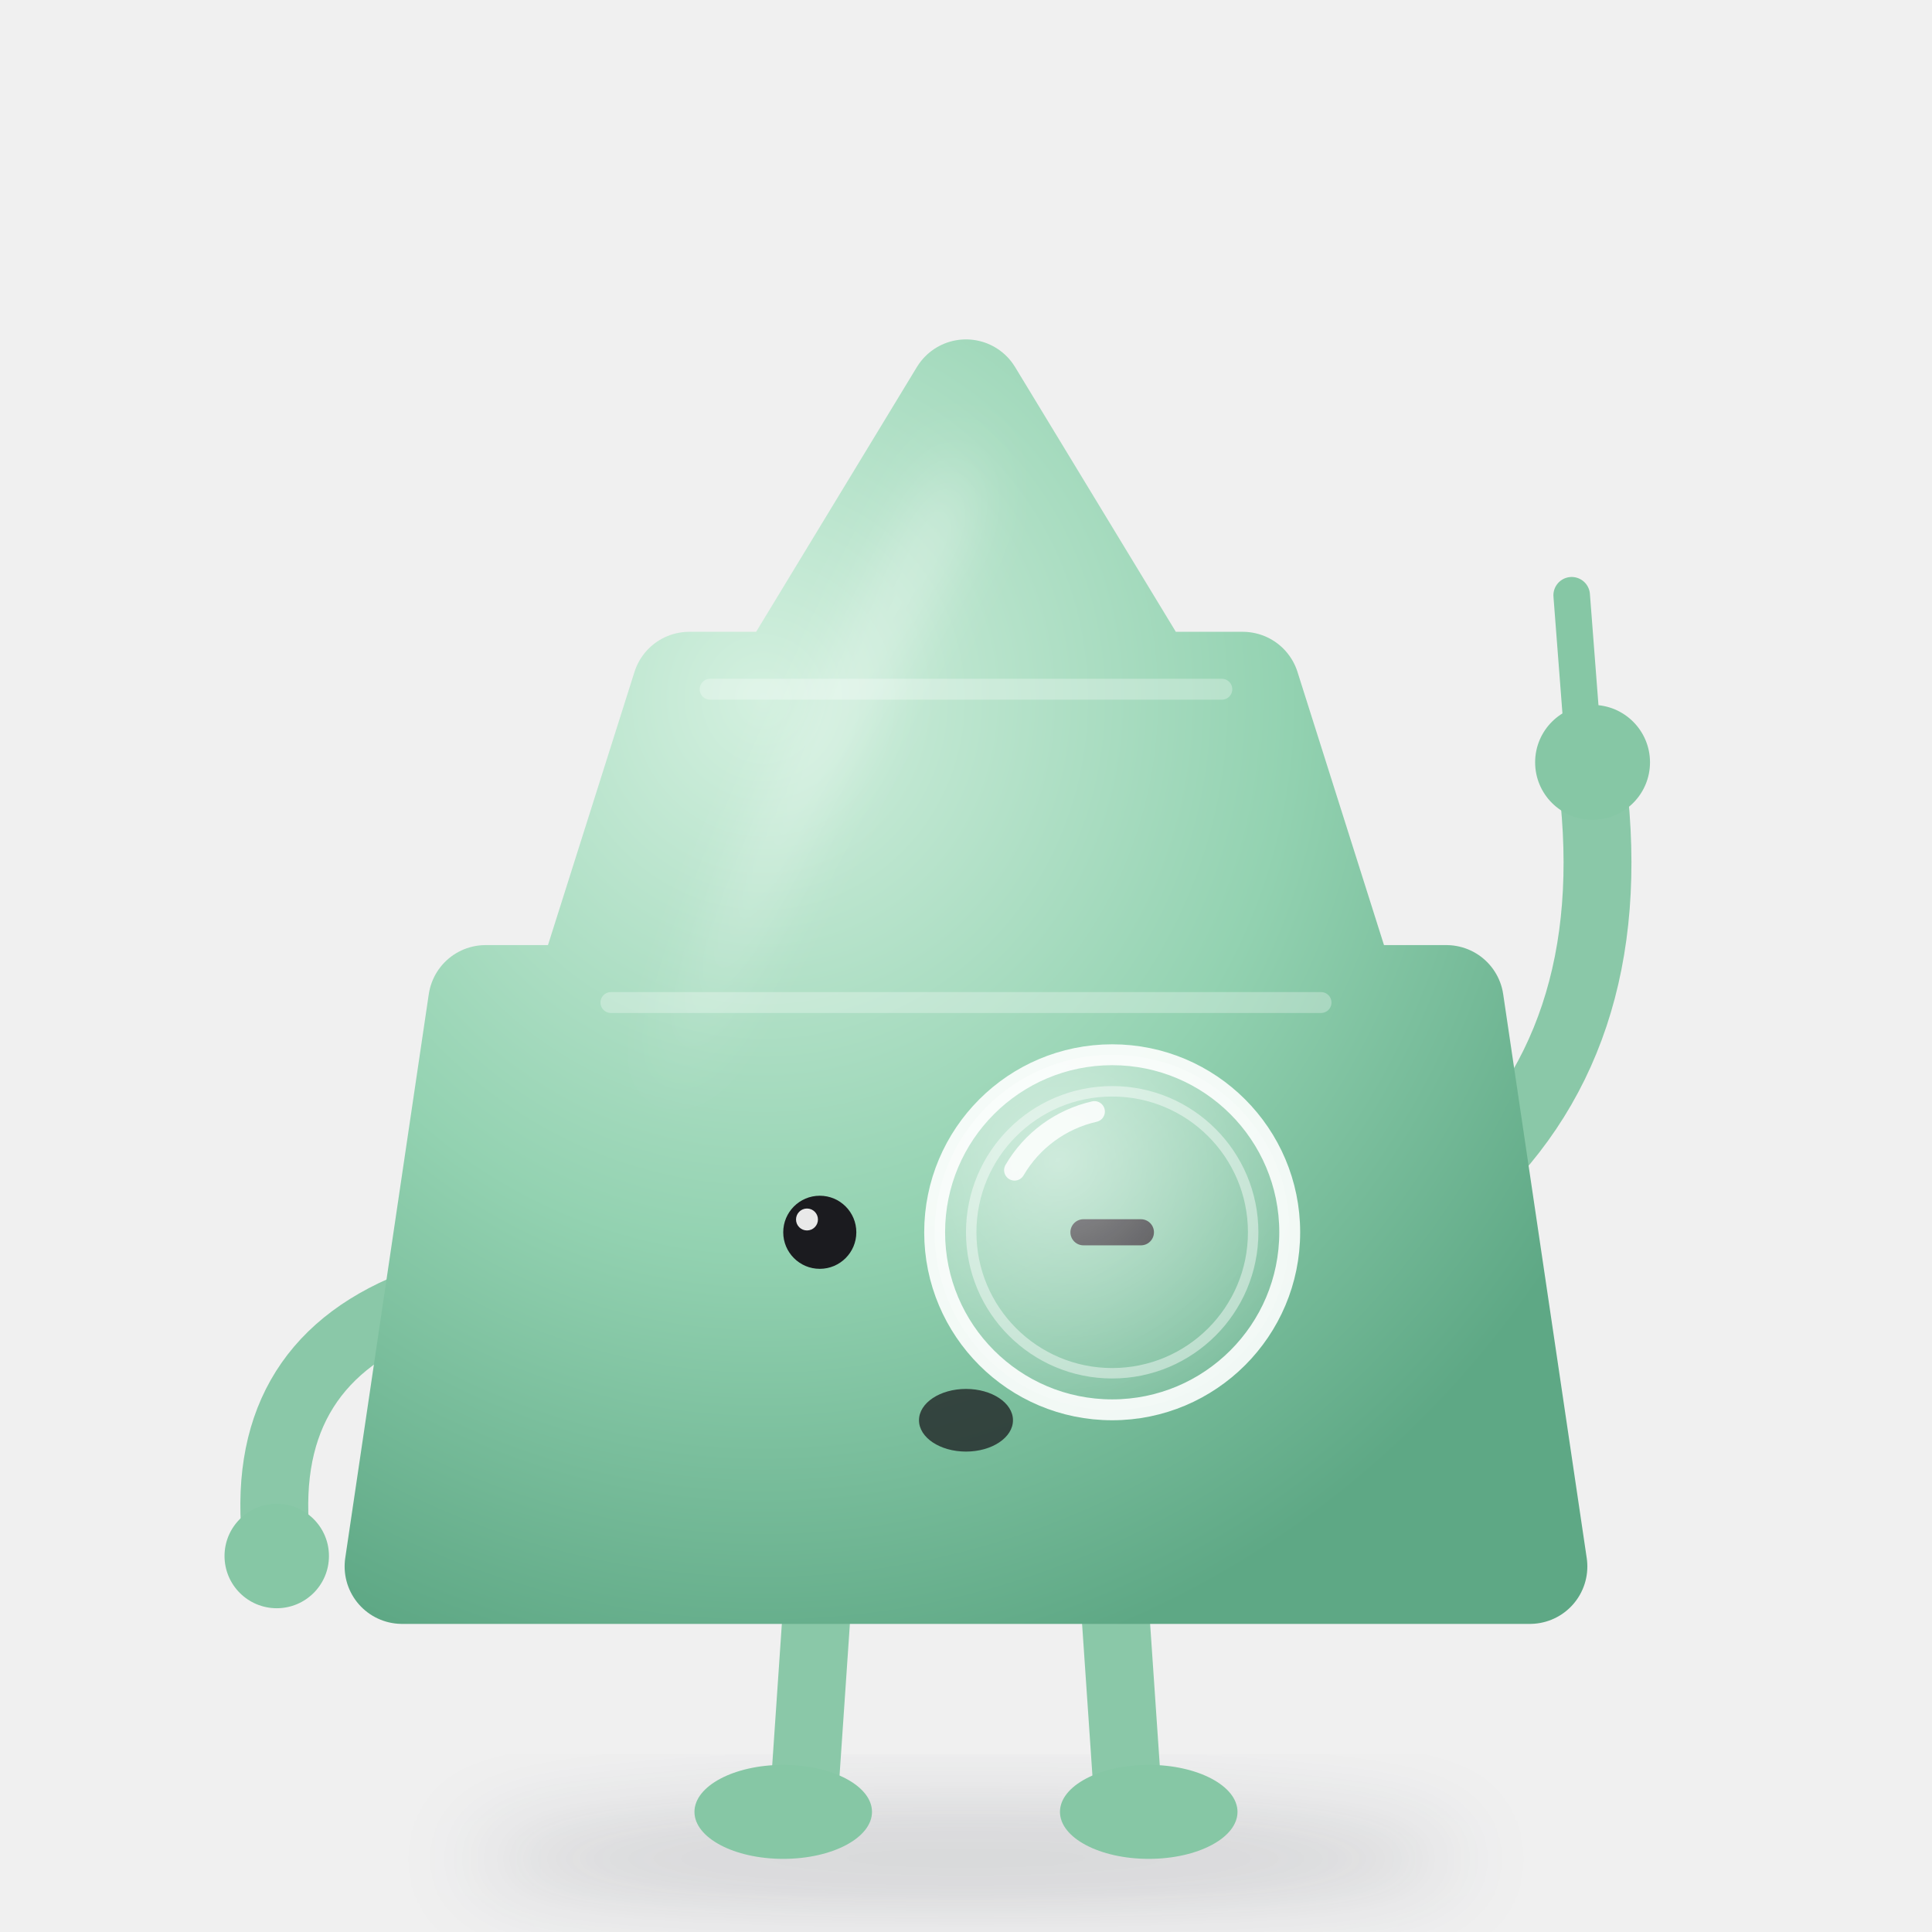
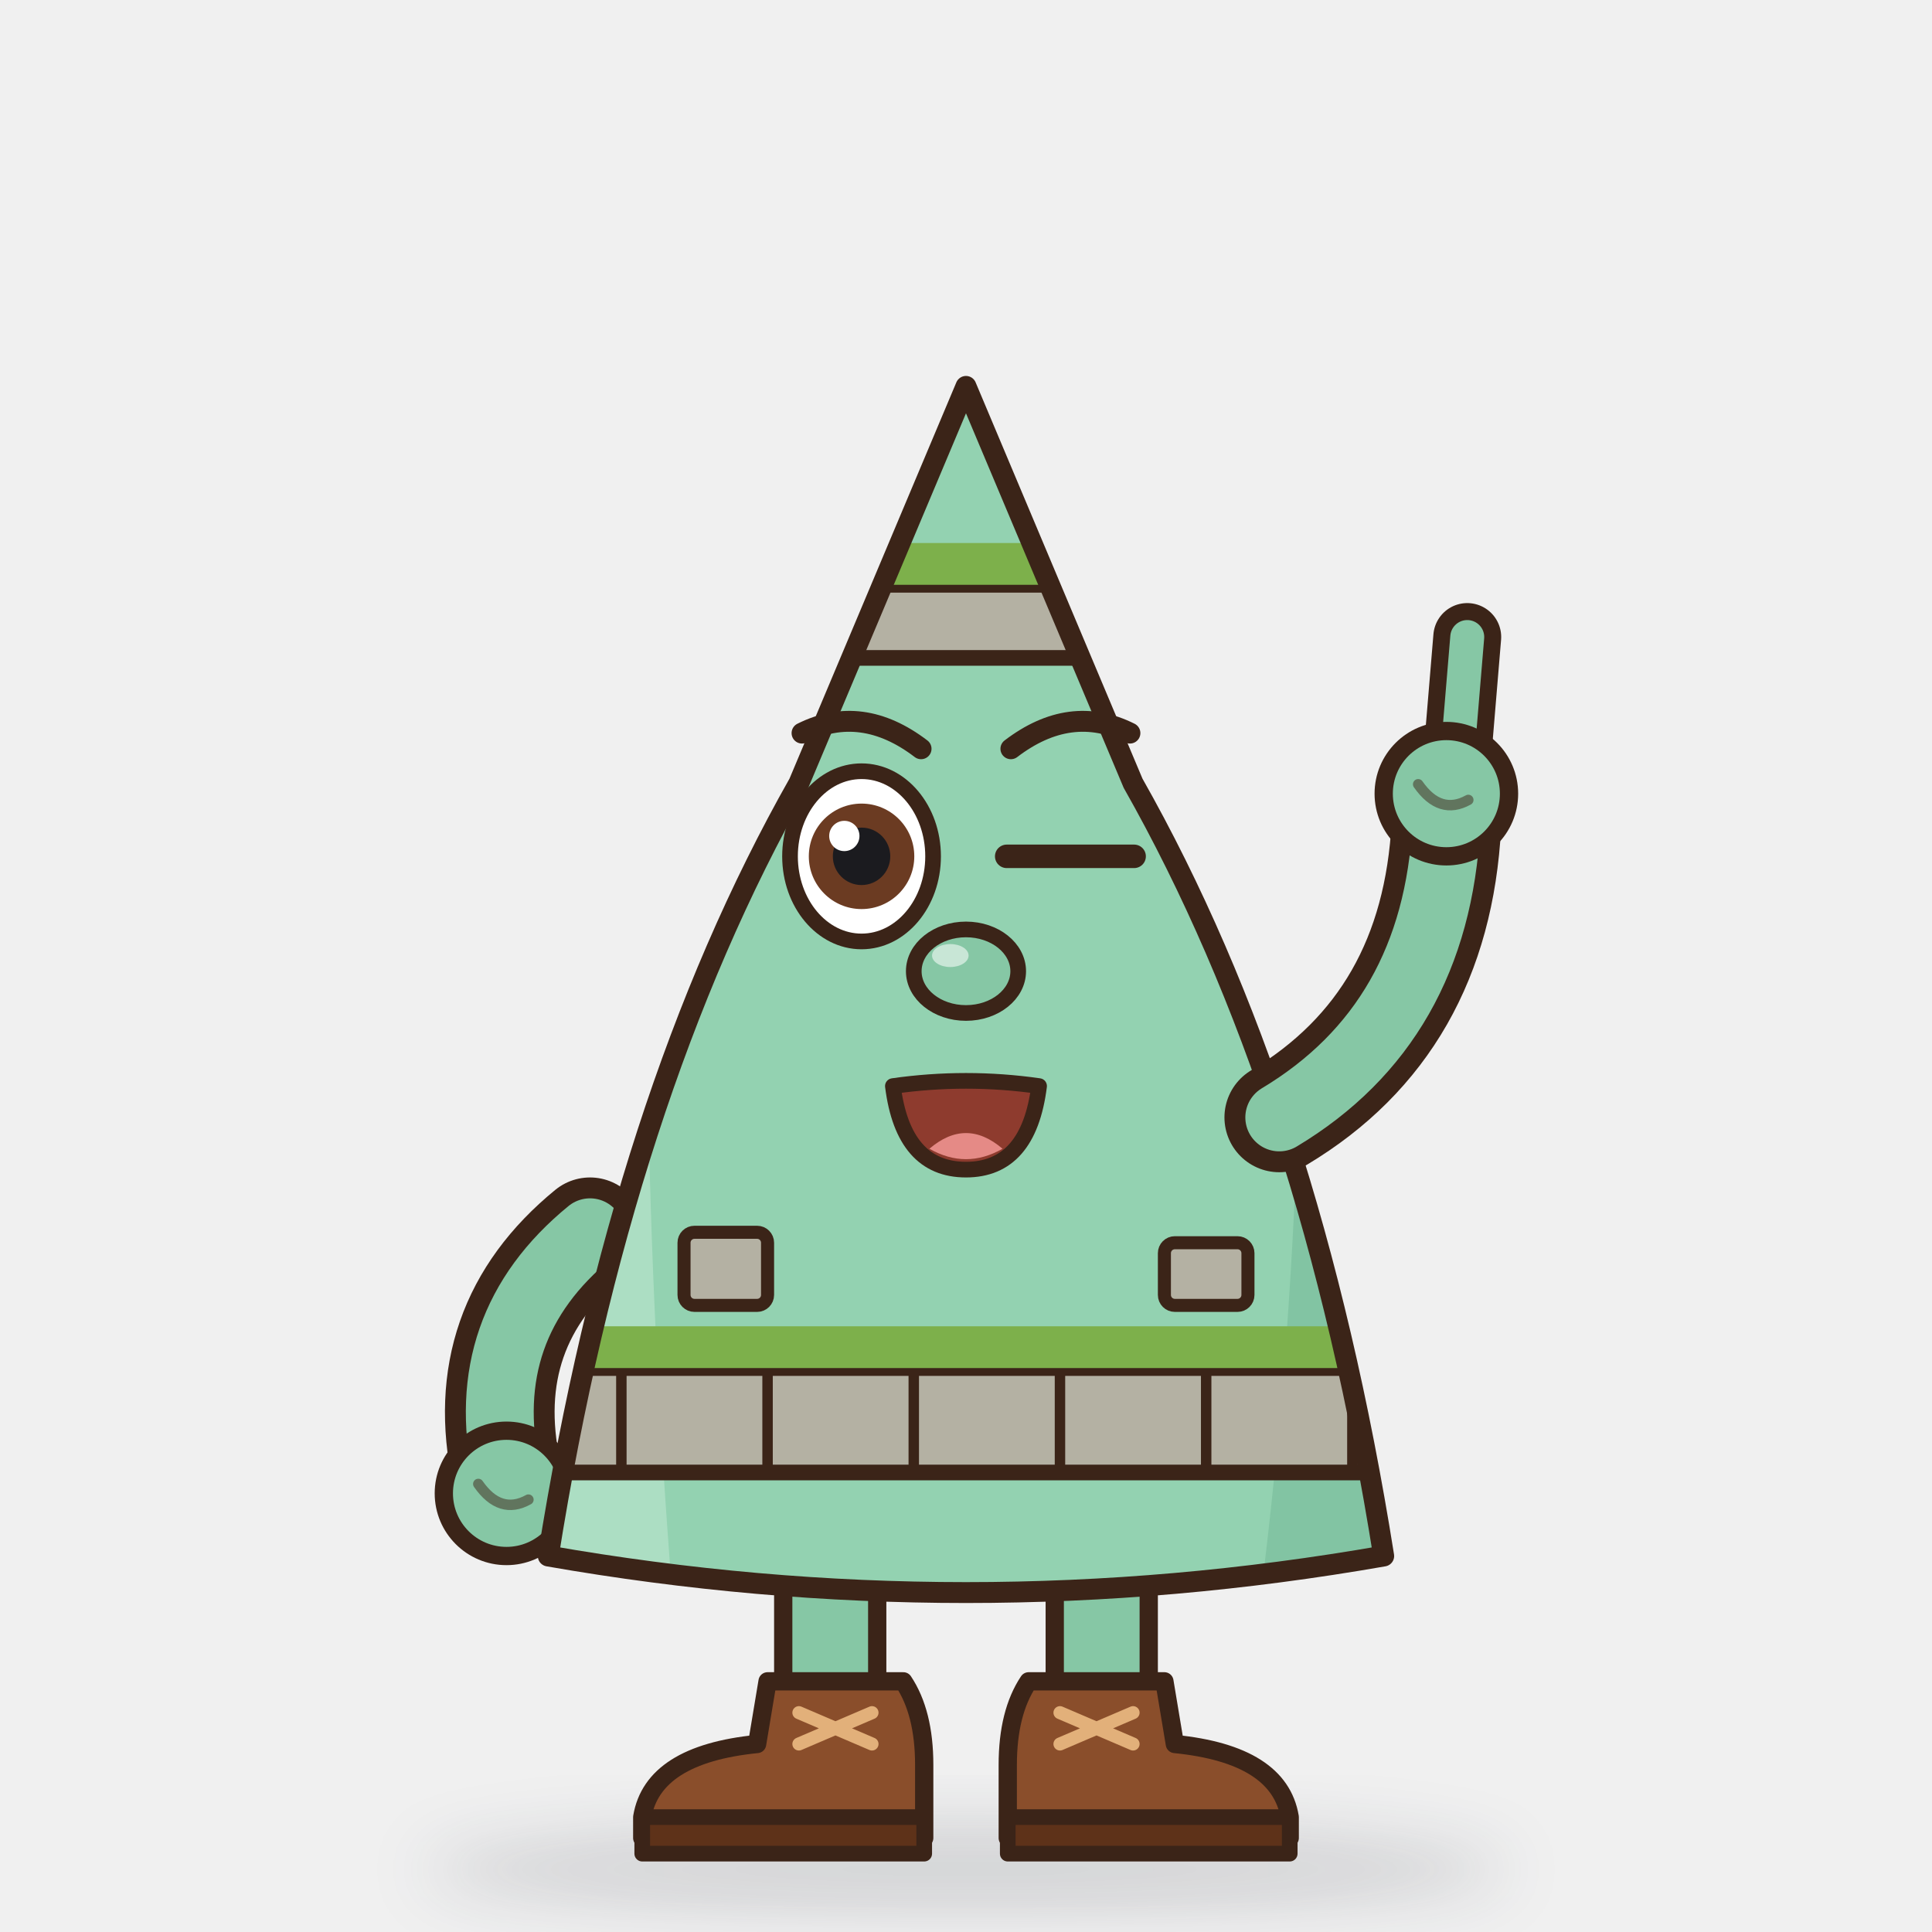
<svg xmlns="http://www.w3.org/2000/svg" viewBox="0 0 64 64" width="160" height="160" role="img" aria-label="Machu, Market researcher, checking">
  <defs>
-     <radialGradient id="sm-machu-b" cx="32%" cy="26%" r="85%">
-       <stop offset="0" stop-color="#D3F0DF" />
-       <stop offset=".55" stop-color="#93D2B1" />
-       <stop offset="1" stop-color="#5EA885" />
-     </radialGradient>
-     <radialGradient id="sm-machu-l" cx="35%" cy="30%" r="75%">
-       <stop offset="0" stop-color="#fff" stop-opacity=".55" />
-       <stop offset="1" stop-color="#fff" stop-opacity=".08" />
-     </radialGradient>
-     <filter id="sm-machu-f" x="-20%" y="-20%" width="140%" height="140%">
+     <filter id="sm-machu-s" x="-50%" y="-50%" width="200%" height="200%">
      <feGaussianBlur stdDeviation="6" />
-     </filter>
-     <filter id="sm-machu-s" x="-50%" y="-50%" width="200%" height="200%">
-       <feGaussianBlur stdDeviation="8" />
    </filter>
  </defs>
  <g transform="scale(0.17297) translate(35 0)">
-     <ellipse cx="150" cy="356" rx="95" ry="10" fill="#1B2430" opacity=".14" filter="url(#sm-machu-s)" />
-     <path d="M122 300 L119 344" fill="none" stroke="#86C7A5" stroke-width="13" stroke-linecap="round" stroke-linejoin="round" opacity=".96" />
-     <path d="M178 300 L181 344" fill="none" stroke="#86C7A5" stroke-width="13" stroke-linecap="round" stroke-linejoin="round" opacity=".96" />
-     <ellipse cx="115" cy="347" rx="17" ry="9" fill="#86C7A5" />
-     <ellipse cx="185" cy="347" rx="17" ry="9" fill="#86C7A5" />
-     <path d="M44 250 Q14 262 18 296" fill="none" stroke="#86C7A5" stroke-width="13" stroke-linecap="round" stroke-linejoin="round" opacity=".96" />
-     <circle cx="18" cy="298" r="10" fill="#86C7A5" />
-     <path d="M244 228 Q276 200 270 150" fill="none" stroke="#86C7A5" stroke-width="13" stroke-linecap="round" stroke-linejoin="round" opacity=".96" />
-     <g transform="translate(270 146)">
-       <circle r="11" fill="#86C7A5" />
-       <path d="M-2 -6 L-4 -32" stroke="#86C7A5" stroke-width="7" stroke-linecap="round" />
+     <ellipse cx="150" cy="358" rx="104" ry="9" fill="#1B2430" opacity=".14" filter="url(#sm-machu-s)" />
+     <rect x="115" y="298" width="18" height="32" rx="6" fill="#86C7A5" stroke="#3B2418" stroke-width="3.5" />
+     <rect x="167" y="298" width="18" height="32" rx="6" fill="#86C7A5" stroke="#3B2418" stroke-width="3.5" />
+     <path d="M138 322 L112 322 L110 334 Q90 336 88 348 L88 352 L142 352 L142 338 Q142 328 138 322 Z" fill="#8A4E2B" stroke="#3B2418" stroke-width="3.5" stroke-linejoin="round" />
+     <path d="M142 348 L88 348 L88 355 L142 355 Z" fill="#5E3219" stroke="#3B2418" stroke-width="3" stroke-linejoin="round" />
+     <path d="M132 328 L118 334 M118 328 L132 334" fill="none" stroke="#E2B07A" stroke-width="2.5" stroke-linecap="round" stroke-linejoin="round" />
+     <path d="M162 322 L188 322 L190 334 Q210 336 212 348 L212 352 L158 352 L158 338 Q158 328 162 322 Z" fill="#8A4E2B" stroke="#3B2418" stroke-width="3.5" stroke-linejoin="round" />
+     <path d="M158 348 L212 348 L212 355 L158 355 Z" fill="#5E3219" stroke="#3B2418" stroke-width="3" stroke-linejoin="round" />
+     <path d="M168 328 L182 334 M182 328 L168 334" fill="none" stroke="#E2B07A" stroke-width="2.5" stroke-linecap="round" stroke-linejoin="round" />
+     <path d="M78 236 Q56 254 62 282" fill="none" stroke="#3B2418" stroke-width="21" stroke-linecap="round" stroke-linejoin="round" />
+     <path d="M78 236 Q56 254 62 282" fill="none" stroke="#86C7A5" stroke-width="13" stroke-linecap="round" stroke-linejoin="round" />
+     <circle cx="62" cy="286" r="12" fill="#86C7A5" stroke="#3B2418" stroke-width="3.5" />
+     <path d="M56.6 284.2 Q60.8 290.2 66.2 287.2" fill="none" stroke="#3B2418" stroke-width="2" stroke-linecap="round" opacity=".5" />
+     <clipPath id="sm-machu-c">
+       <path d="M70 298 Q84 210 118 150 L150 74 L182 150 Q216 210 230 298 Q150 312 70 298 Z" />
+     </clipPath>
+     <path d="M70 298 Q84 210 118 150 L150 74 L182 150 Q216 210 230 298 Q150 312 70 298 Z" fill="#93D2B1" />
+     <g clip-path="url(#sm-machu-c)">
+       <path d="M200 0 L340 0 L340 370 L196 370 Q230 200 200 0 Z" fill="#5EA885" opacity="0.32" />
+       <path d="M0 0 L104 0 Q76 160 100 370 L0 370 Z" fill="#D3F0DF" opacity="0.4" />
+       <path d="M60 262 L240 262 L240 282 L60 282 Z" fill="#B4B1A3" stroke="#3B2418" stroke-width="3" stroke-linejoin="round" stroke-linecap="round" />
+       <path d="M84 262 L84 282 M112 262 L112 282 M140 262 L140 282 M168 262 L168 282 M196 262 L196 282 M224 262 L224 282" fill="none" stroke="#3B2418" stroke-width="2" stroke-linecap="round" stroke-linejoin="round" />
+       <path d="M70 112 L230 112 L230 126 L70 126 Z" fill="#B4B1A3" stroke="#3B2418" stroke-width="3" stroke-linejoin="round" stroke-linecap="round" />
+       <path d="M70 104 L230 104 L230 112 L70 112 Z" fill="#7DB04B" />
+       <path d="M50 254 L250 254 L250 262 L50 262 Z" fill="#7DB04B" />
    </g>
-     <path d="M150 76 L184 132 L203 132 L222 192 L242 192 L258 300 L42 300 L58 192 L78 192 L97 132 L116 132 Z" fill="url(#sm-machu-b)" stroke="url(#sm-machu-b)" stroke-width="22" stroke-linejoin="round" />
-     <path d="M82 192 L218 192 M101 132 L199 132" fill="none" stroke="#fff" stroke-opacity=".3" stroke-width="4" stroke-linecap="round" stroke-linejoin="round" />
-     <path d="M150 84 Q120 130 92 210 Q118 160 150 100 Z" fill="#fff" opacity=".42" filter="url(#sm-machu-f)" />
+     <path d="M70 298 Q84 210 118 150 L150 74 L182 150 Q216 210 230 298 Q150 312 70 298 Z" fill="none" stroke="#3B2418" stroke-width="4" stroke-linecap="round" stroke-linejoin="round" />
+     <rect x="96" y="236" width="16" height="14" rx="2" fill="#B4B1A3" stroke="#3B2418" stroke-width="2.5" />
+     <rect x="188" y="238" width="16" height="12" rx="2" fill="#B4B1A3" stroke="#3B2418" stroke-width="2.5" />
+     <ellipse cx="150" cy="186" rx="10" ry="8" fill="#86C7A5" stroke="#3B2418" stroke-width="3" />
+     <ellipse cx="147" cy="183" rx="3.5" ry="2.2" fill="#fff" opacity=".55" />
    <g>
-       <circle cx="122" cy="236" r="7" fill="#1B1B1F" />
-       <circle cx="119.55" cy="233.55" r="2.1" fill="#fff" opacity=".9" />
-       <rect x="170" y="233.5" width="16" height="5" rx="2.5" fill="#1B1B1F" />
+       <ellipse cx="130" cy="164" rx="13.7" ry="16.3" fill="#fff" stroke="#3B2418" stroke-width="3" />
+       <circle cx="130" cy="164" r="10.1" fill="#6B3B22" />
+       <circle cx="130" cy="164" r="5.5" fill="#1B1B1F" />
+       <circle cx="126.7" cy="160.1" r="2.9" fill="#fff" />
+       <path d="M157.8 164 L182.2 164" stroke="#3B2418" stroke-width="4.5" stroke-linecap="round" />
    </g>
-     <circle cx="178" cy="236" r="34" fill="url(#sm-machu-l)" stroke="#fff" stroke-opacity=".9" stroke-width="4" />
-     <circle cx="178" cy="236" r="27" fill="none" stroke="#fff" stroke-opacity=".45" stroke-width="2" />
-     <path d="M159.3 224.1 A23.8 23.8 0 0 1 174.6 212.88" fill="none" stroke="#fff" stroke-width="4" stroke-linecap="round" opacity=".85" />
-     <ellipse cx="150" cy="272" rx="9" ry="6" fill="#1B1B1F" opacity=".75" />
+     <path d="M118.6 140.4 Q130 134.7 141.4 143.4 M181.4 140.4 Q170 134.7 158.6 143.4" fill="none" stroke="#3B2418" stroke-width="4" stroke-linecap="round" />
+     <path d="M136 208 Q150 206 164 208 Q162 224 150 224 Q138 224 136 208 Z" fill="#8E3B2E" stroke="#3B2418" stroke-width="3" stroke-linejoin="round" />
+     <path d="M143 220 Q150 214 157 220 Q150 224 143 220 Z" fill="#E58A86" />
+     <path d="M210 214 Q240 196 242 158" fill="none" stroke="#3B2418" stroke-width="21" stroke-linecap="round" stroke-linejoin="round" />
+     <path d="M210 214 Q240 196 242 158" fill="none" stroke="#86C7A5" stroke-width="13" stroke-linecap="round" stroke-linejoin="round" />
+     <path d="M244 146 L246 122" fill="none" stroke="#3B2418" stroke-width="13" stroke-linecap="round" />
+     <path d="M244 146 L246 122" fill="none" stroke="#86C7A5" stroke-width="6.5" stroke-linecap="round" />
+     <circle cx="242" cy="152" r="12" fill="#86C7A5" stroke="#3B2418" stroke-width="3.5" />
+     <path d="M236.6 150.2 Q240.8 156.2 246.2 153.2" fill="none" stroke="#3B2418" stroke-width="2" stroke-linecap="round" opacity=".5" />
  </g>
</svg>
